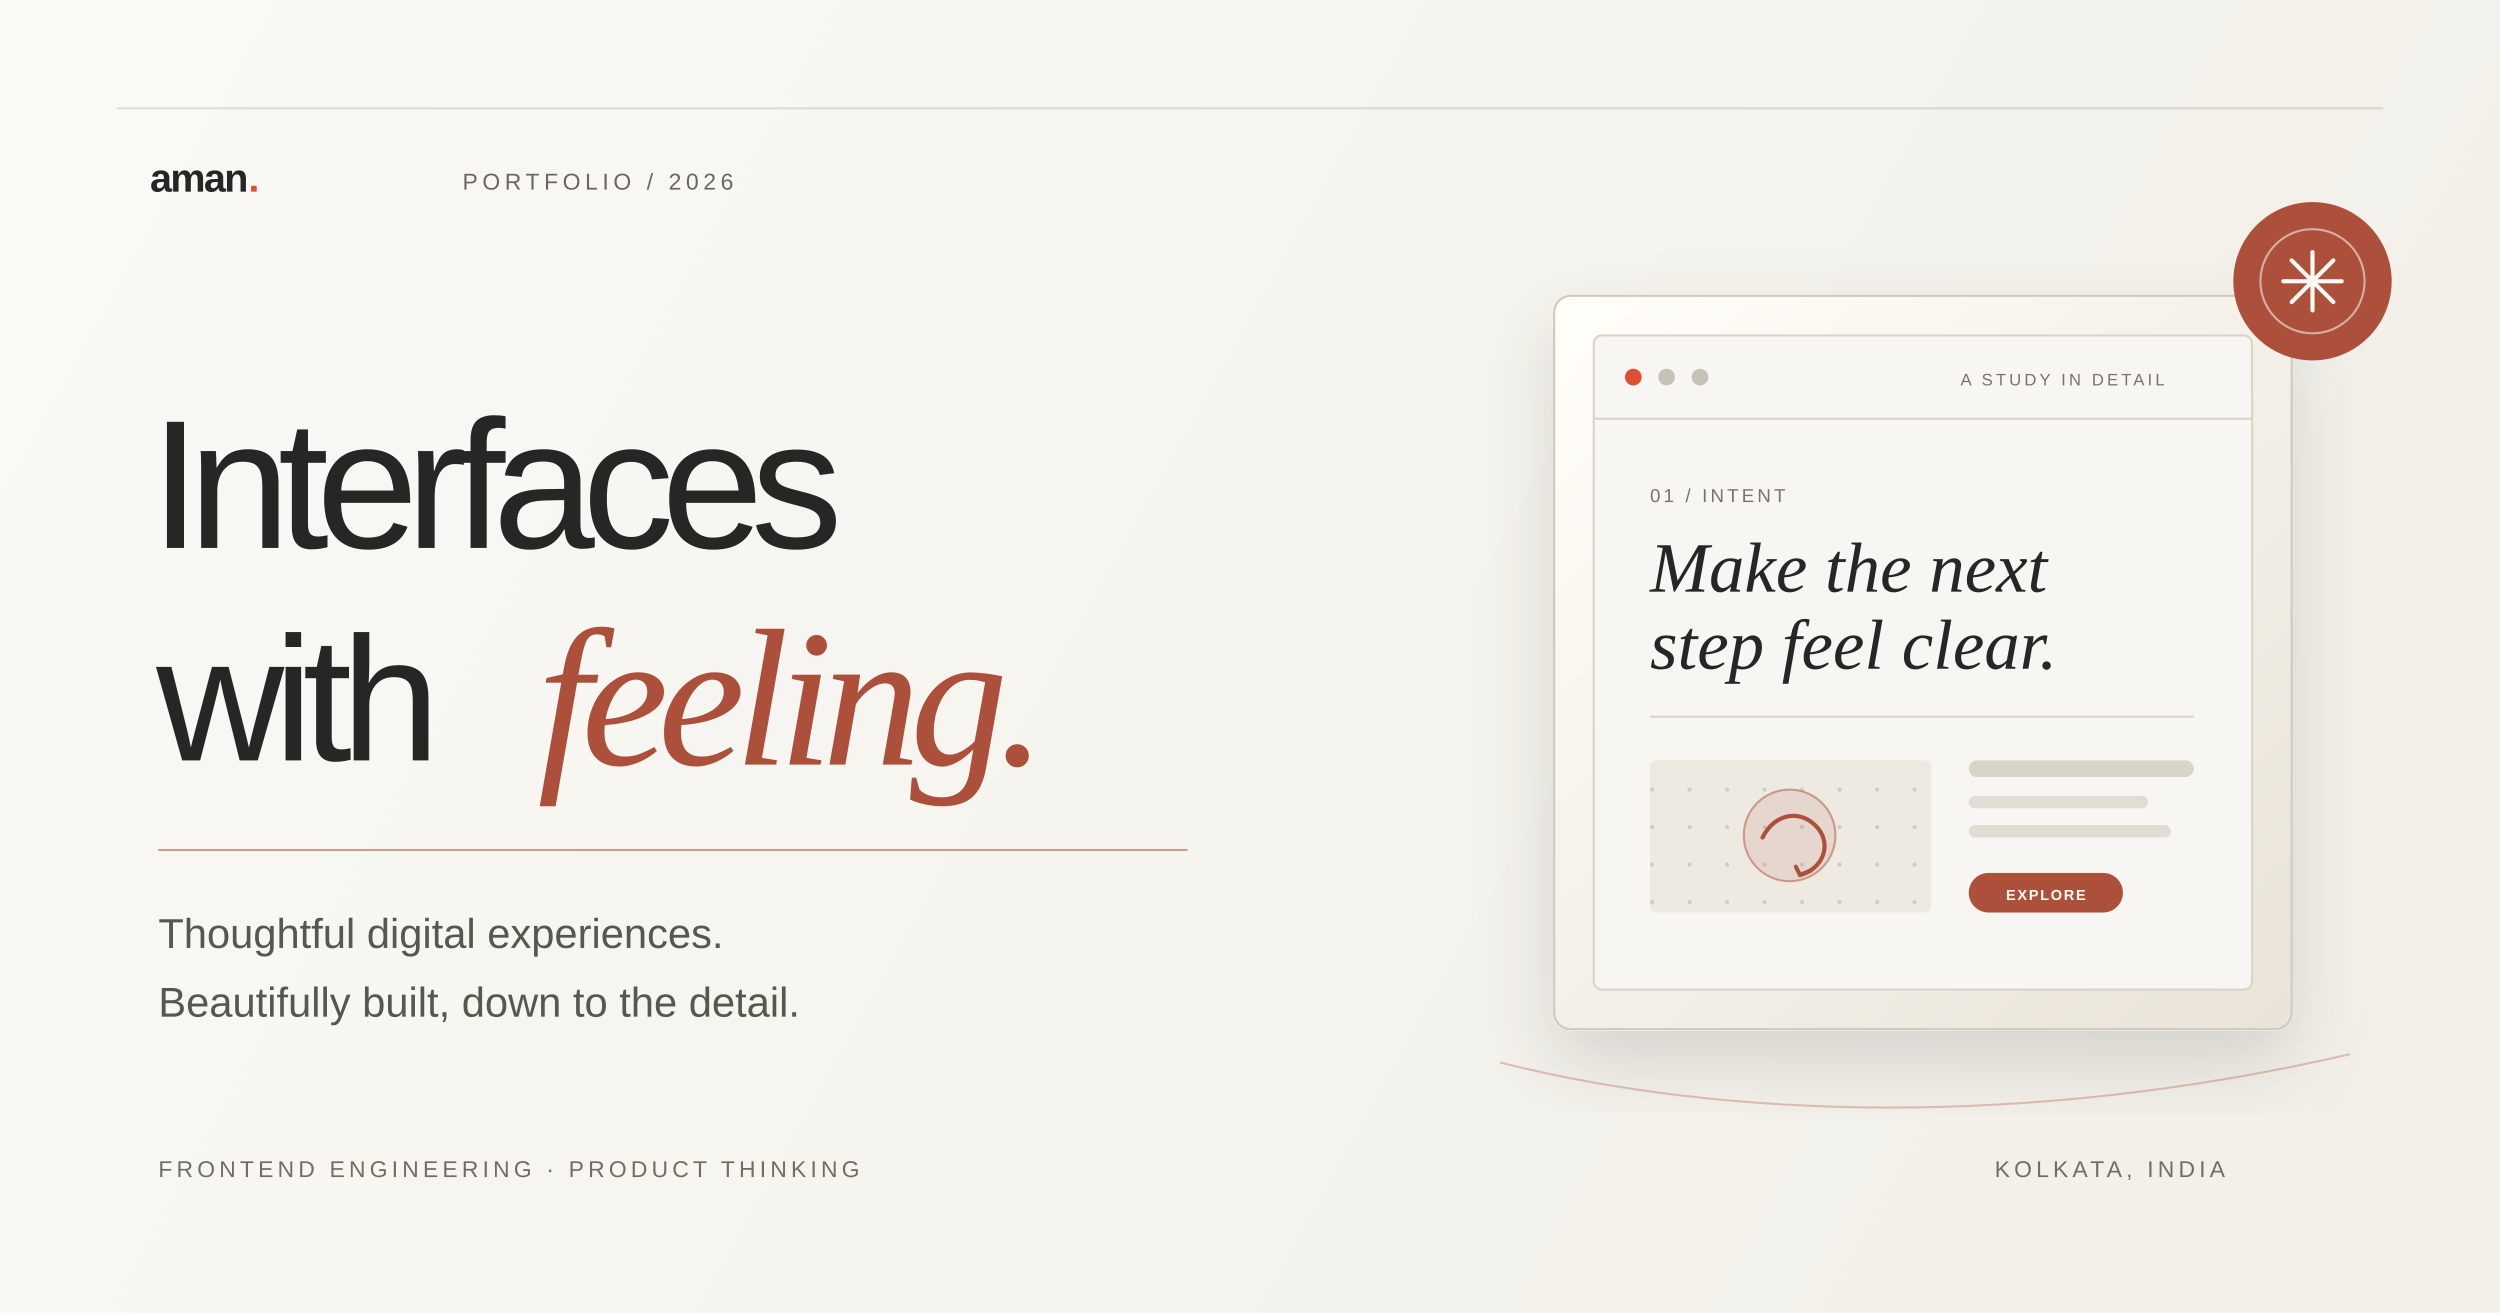
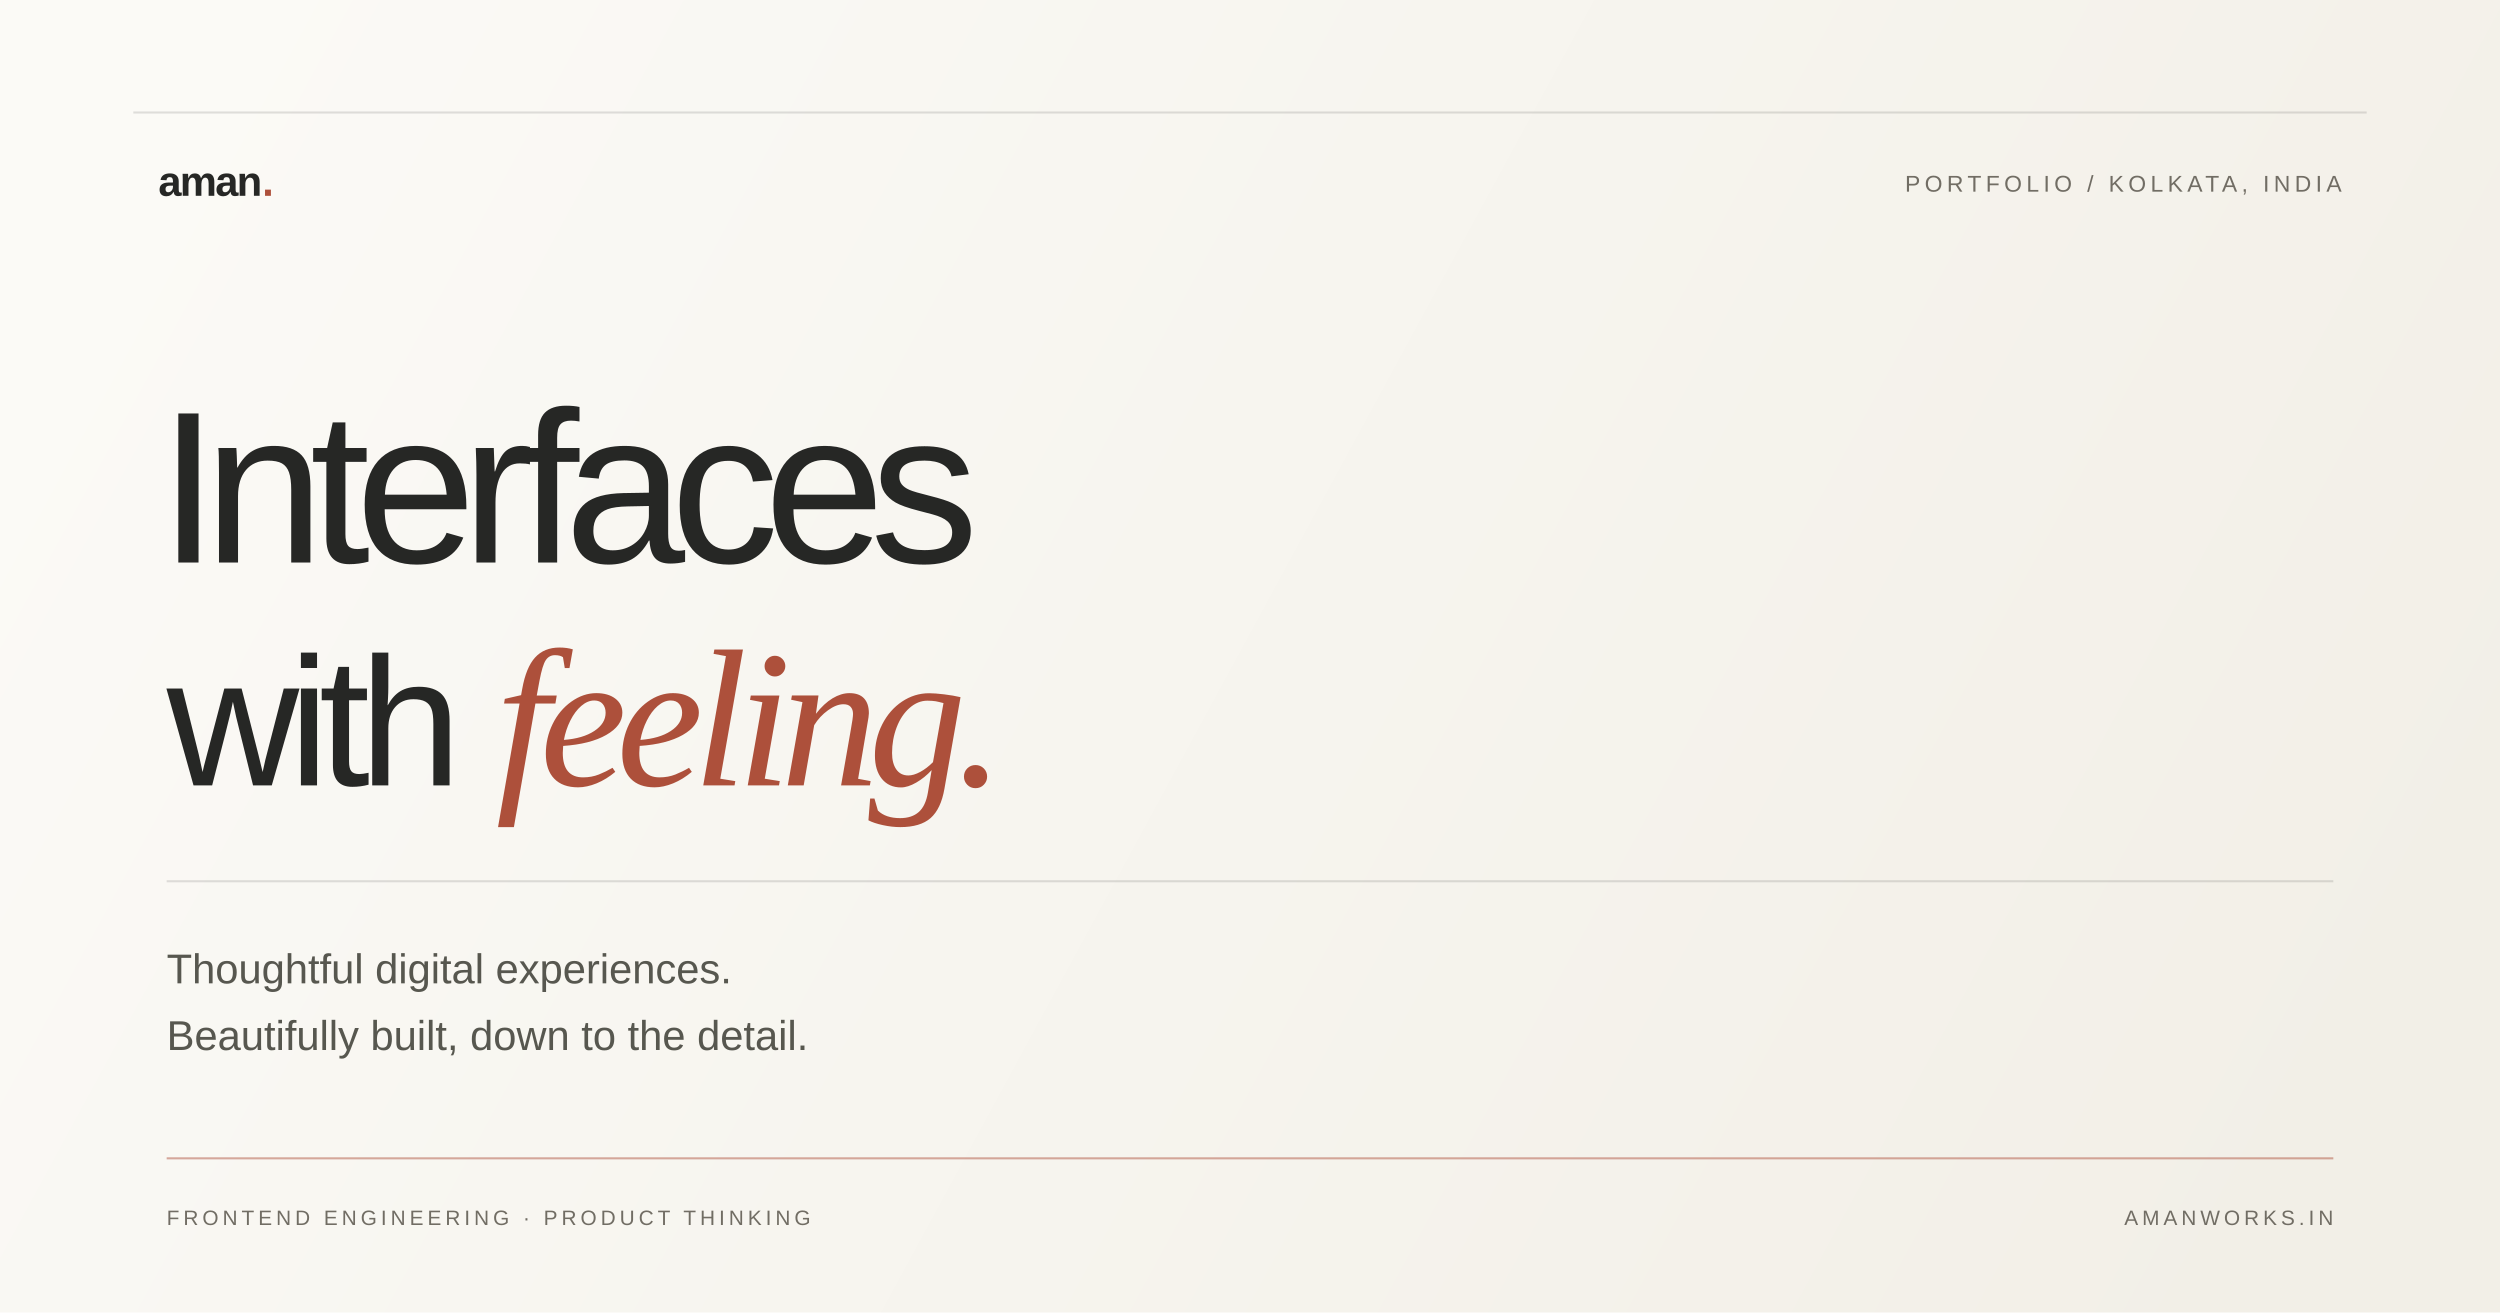
<svg xmlns="http://www.w3.org/2000/svg" width="1200" height="630" viewBox="0 0 1200 630" fill="none">
  <defs>
-     <linearGradient id="paper" x1="80" y1="36" x2="1110" y2="610" gradientUnits="userSpaceOnUse">
+     <linearGradient id="paper" x1="88" y1="40" x2="1100" y2="590" gradientUnits="userSpaceOnUse">
      <stop stop-color="#FBFAF6" />
-       <stop offset="1" stop-color="#EFEBE2" />
+       <stop offset="1" stop-color="#F2EFE7" />
    </linearGradient>
-     <linearGradient id="tile" x1="766" y1="154" x2="1092" y2="492" gradientUnits="userSpaceOnUse">
-       <stop stop-color="#FFFDF8" />
-       <stop offset="1" stop-color="#E9E3D8" />
-     </linearGradient>
-     <filter id="shadow" x="700" y="104" width="454" height="430" color-interpolation-filters="sRGB" filterUnits="userSpaceOnUse">
-       <feFlood flood-opacity="0" result="BackgroundImageFix" />
-       <feColorMatrix in="SourceAlpha" values="0 0 0 0 0 0 0 0 0 0 0 0 0 0 0 0 0 0 127 0" result="hardAlpha" />
-       <feOffset dy="16" />
-       <feGaussianBlur stdDeviation="18" />
-       <feComposite in2="hardAlpha" operator="out" />
-       <feColorMatrix values="0 0 0 0 0.12 0 0 0 0 0.10 0 0 0 0 0.08 0 0 0 0.14 0" />
-       <feBlend in2="BackgroundImageFix" result="effect1_dropShadow" />
-       <feBlend in="SourceGraphic" in2="effect1_dropShadow" result="shape" />
-     </filter>
-     <pattern id="dots" width="18" height="18" patternUnits="userSpaceOnUse">
-       <circle cx="1" cy="1" r="1" fill="#9A9183" fill-opacity=".34" />
-     </pattern>
  </defs>
  <rect width="1200" height="630" fill="url(#paper)" />
-   <path d="M0 0H1200V630H0z" fill="#F7F6F2" fill-opacity=".35" />
-   <path d="M56 52H1144" stroke="#262725" stroke-opacity=".14" />
-   <text x="72" y="92" fill="#262725" font-family="Arial, Helvetica, sans-serif" font-size="19" font-weight="700" letter-spacing="-.8">aman<tspan fill="#DE4F31">.</tspan>
+   <path d="M64 54H1136" stroke="#262725" stroke-opacity=".14" />
+   <text x="76" y="94" fill="#262725" font-family="Arial, Helvetica, sans-serif" font-size="20" font-weight="700" letter-spacing="-.8">aman<tspan fill="#AD503B">.</tspan>
  </text>
-   <text x="222" y="91" fill="#6A675F" font-family="Arial, Helvetica, sans-serif" font-size="11" letter-spacing="2.2">PORTFOLIO / 2026</text>
-   <text x="72" y="263" fill="#262725" font-family="Arial, Helvetica, sans-serif" font-size="88" font-weight="500" letter-spacing="-6">Interfaces</text>
-   <text x="75" y="365" fill="#262725" font-family="Arial, Helvetica, sans-serif" font-size="85" font-weight="400" letter-spacing="-5">with</text>
-   <text x="258" y="367" fill="#AD503B" font-family="Georgia, 'Times New Roman', serif" font-size="94" font-style="italic" letter-spacing="-5">feeling.</text>
-   <path d="M76 408H570" stroke="#AD503B" stroke-opacity=".55" />
-   <text x="76" y="455" fill="#57574F" font-family="Arial, Helvetica, sans-serif" font-size="20">Thoughtful digital experiences.</text>
-   <text x="76" y="488" fill="#57574F" font-family="Arial, Helvetica, sans-serif" font-size="20">Beautifully built, down to the detail.</text>
-   <text x="76" y="565" fill="#716D64" font-family="Arial, Helvetica, sans-serif" font-size="11" letter-spacing="2">FRONTEND ENGINEERING  ·  PRODUCT THINKING</text>
-   <text x="1068" y="565" text-anchor="end" fill="#716D64" font-family="Arial, Helvetica, sans-serif" font-size="11" letter-spacing="2">KOLKATA, INDIA</text>
-   <g filter="url(#shadow)">
-     <rect x="746" y="142" width="354" height="352" rx="8" fill="url(#tile)" stroke="#CFC8BC" />
-     <rect x="765" y="161" width="316" height="314" rx="4" fill="#F7F6F2" stroke="#D9D4CA" />
-     <path d="M765 201H1081" stroke="#D9D4CA" />
-     <circle cx="784" cy="181" r="4" fill="#DE4F31" />
-     <circle cx="800" cy="181" r="4" fill="#C8C1B5" />
-     <circle cx="816" cy="181" r="4" fill="#C8C1B5" />
-     <text x="1039" y="185" text-anchor="end" fill="#77736B" font-family="Arial, Helvetica, sans-serif" font-size="8" letter-spacing="1.5">A STUDY IN DETAIL</text>
-     <text x="792" y="241" fill="#77736B" font-family="Arial, Helvetica, sans-serif" font-size="9" letter-spacing="1.5">01 / INTENT</text>
-     <text x="792" y="284" fill="#262725" font-family="Georgia, 'Times New Roman', serif" font-size="34" font-style="italic">Make the next</text>
-     <text x="792" y="321" fill="#262725" font-family="Georgia, 'Times New Roman', serif" font-size="34" font-style="italic">step feel clear.</text>
-     <path d="M792 344H1053" stroke="#D9D4CA" />
-     <rect x="792" y="365" width="135" height="73" rx="3" fill="#EEEAE1" />
-     <rect x="792" y="365" width="135" height="73" rx="3" fill="url(#dots)" />
-     <circle cx="859" cy="401" r="22" fill="#AD503B" fill-opacity=".12" stroke="#AD503B" stroke-opacity=".5" />
-     <path d="M846 402C852 390 865 388 873 398C879 406 875 417 864 420" stroke="#AD503B" stroke-width="2" stroke-linecap="round" />
-     <path d="M862 416L864 420L869 418" stroke="#AD503B" stroke-width="2" stroke-linecap="round" stroke-linejoin="round" />
-     <rect x="945" y="365" width="108" height="8" rx="4" fill="#D9D4CA" />
-     <rect x="945" y="382" width="86" height="6" rx="3" fill="#E2DDD4" />
-     <rect x="945" y="396" width="97" height="6" rx="3" fill="#E2DDD4" />
-     <rect x="945" y="419" width="74" height="19" rx="9.5" fill="#AD503B" />
-     <text x="982" y="432" text-anchor="middle" fill="#FFFDF8" font-family="Arial, Helvetica, sans-serif" font-size="7" font-weight="700" letter-spacing=".8">EXPLORE</text>
-   </g>
-   <circle cx="1110" cy="135" r="38" fill="#AD503B" />
-   <circle cx="1110" cy="135" r="25" stroke="#FFFDF8" stroke-opacity=".55" />
-   <path d="M1096 135H1124M1110 121V149M1100 125L1120 145M1120 125L1100 145" stroke="#FFFDF8" stroke-width="2" stroke-linecap="round" />
-   <path d="M720 510C827 537 972 542 1128 506" stroke="#AD503B" stroke-opacity=".32" />
+   <text x="1124" y="92" text-anchor="end" fill="#716D64" font-family="Arial, Helvetica, sans-serif" font-size="11" letter-spacing="2.1">PORTFOLIO  /  KOLKATA, INDIA</text>
+   <text x="76" y="270" fill="#262725" font-family="Arial, Helvetica, sans-serif" font-size="104" font-weight="500" letter-spacing="-7">Interfaces</text>
+   <text x="80" y="377" fill="#262725" font-family="Arial, Helvetica, sans-serif" font-size="88" font-weight="400" letter-spacing="-5">with</text>
+   <text x="238" y="377" fill="#AD503B" font-family="Georgia, 'Times New Roman', serif" font-size="94" font-style="italic" letter-spacing="-5">feeling.</text>
+   <path d="M80 423H1120" stroke="#262725" stroke-opacity=".14" />
+   <text x="80" y="472" fill="#57574F" font-family="Arial, Helvetica, sans-serif" font-size="20">Thoughtful digital experiences.</text>
+   <text x="80" y="504" fill="#57574F" font-family="Arial, Helvetica, sans-serif" font-size="20">Beautifully built, down to the detail.</text>
+   <path d="M80 556H1120" stroke="#AD503B" stroke-opacity=".48" />
+   <text x="80" y="588" fill="#716D64" font-family="Arial, Helvetica, sans-serif" font-size="10" letter-spacing="1.9">FRONTEND ENGINEERING  ·  PRODUCT THINKING</text>
+   <text x="1120" y="588" text-anchor="end" fill="#716D64" font-family="Arial, Helvetica, sans-serif" font-size="10" letter-spacing="1.9">AMANWORKS.IN</text>
</svg>
